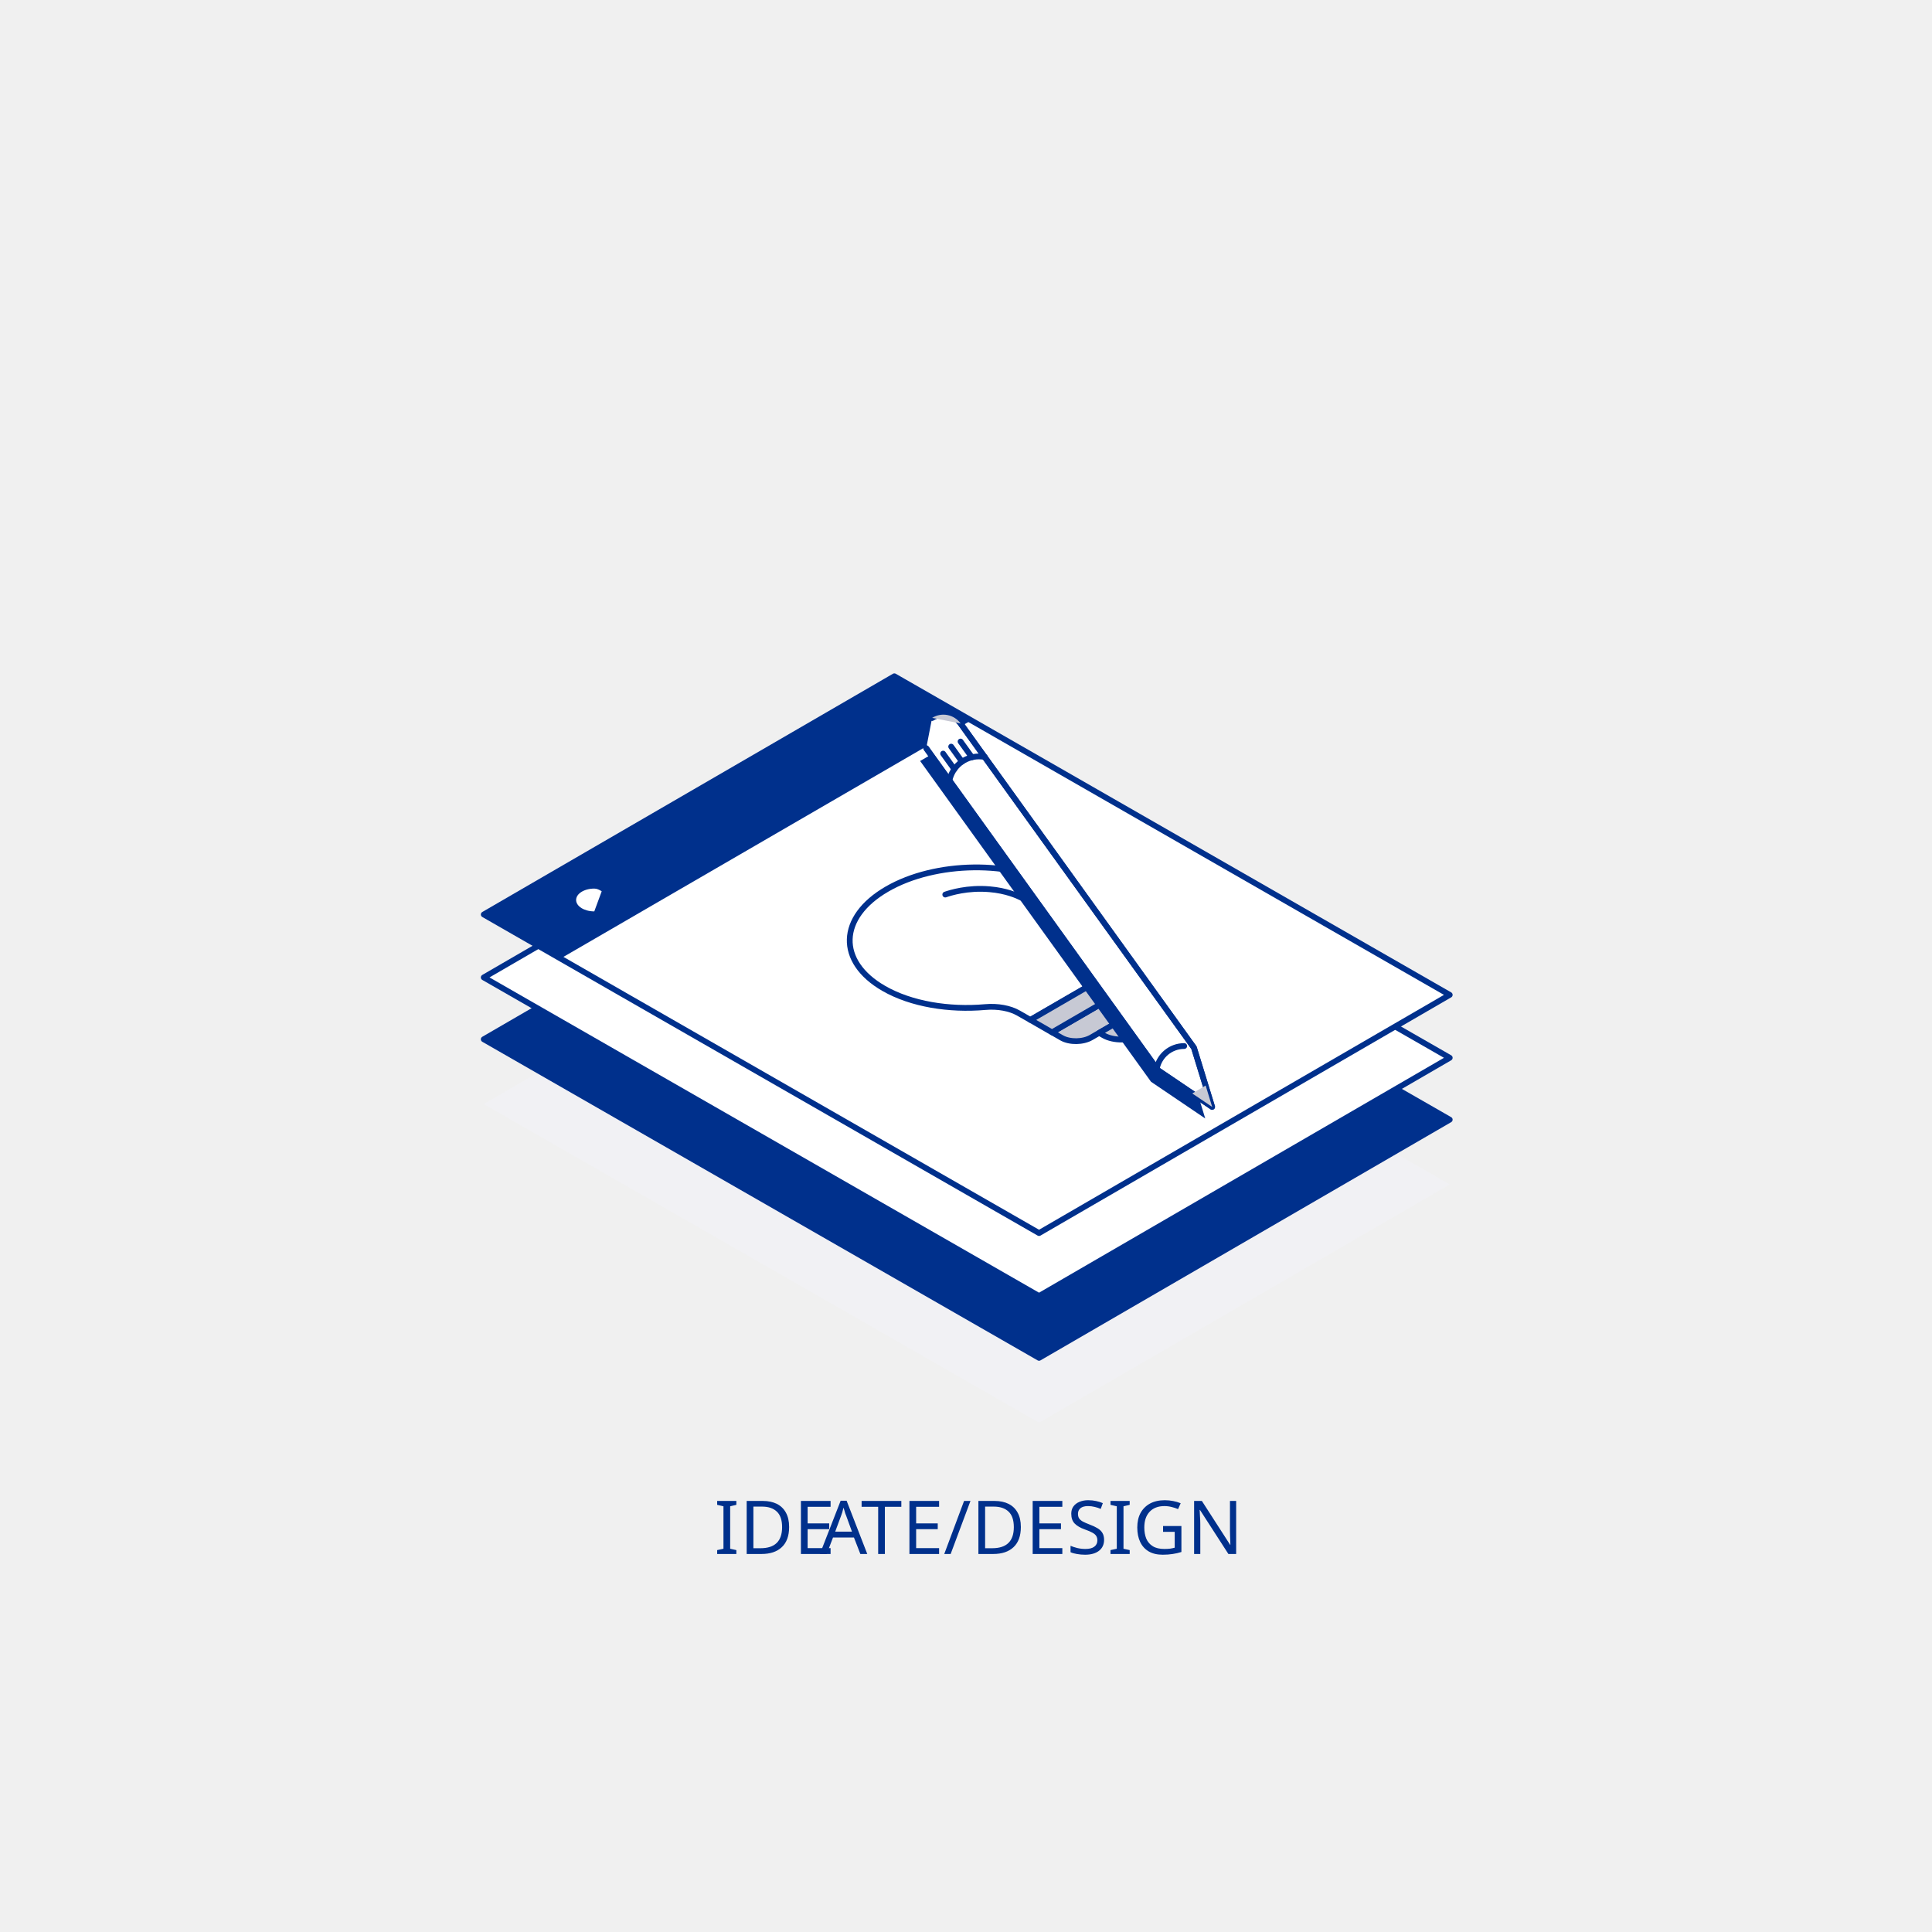
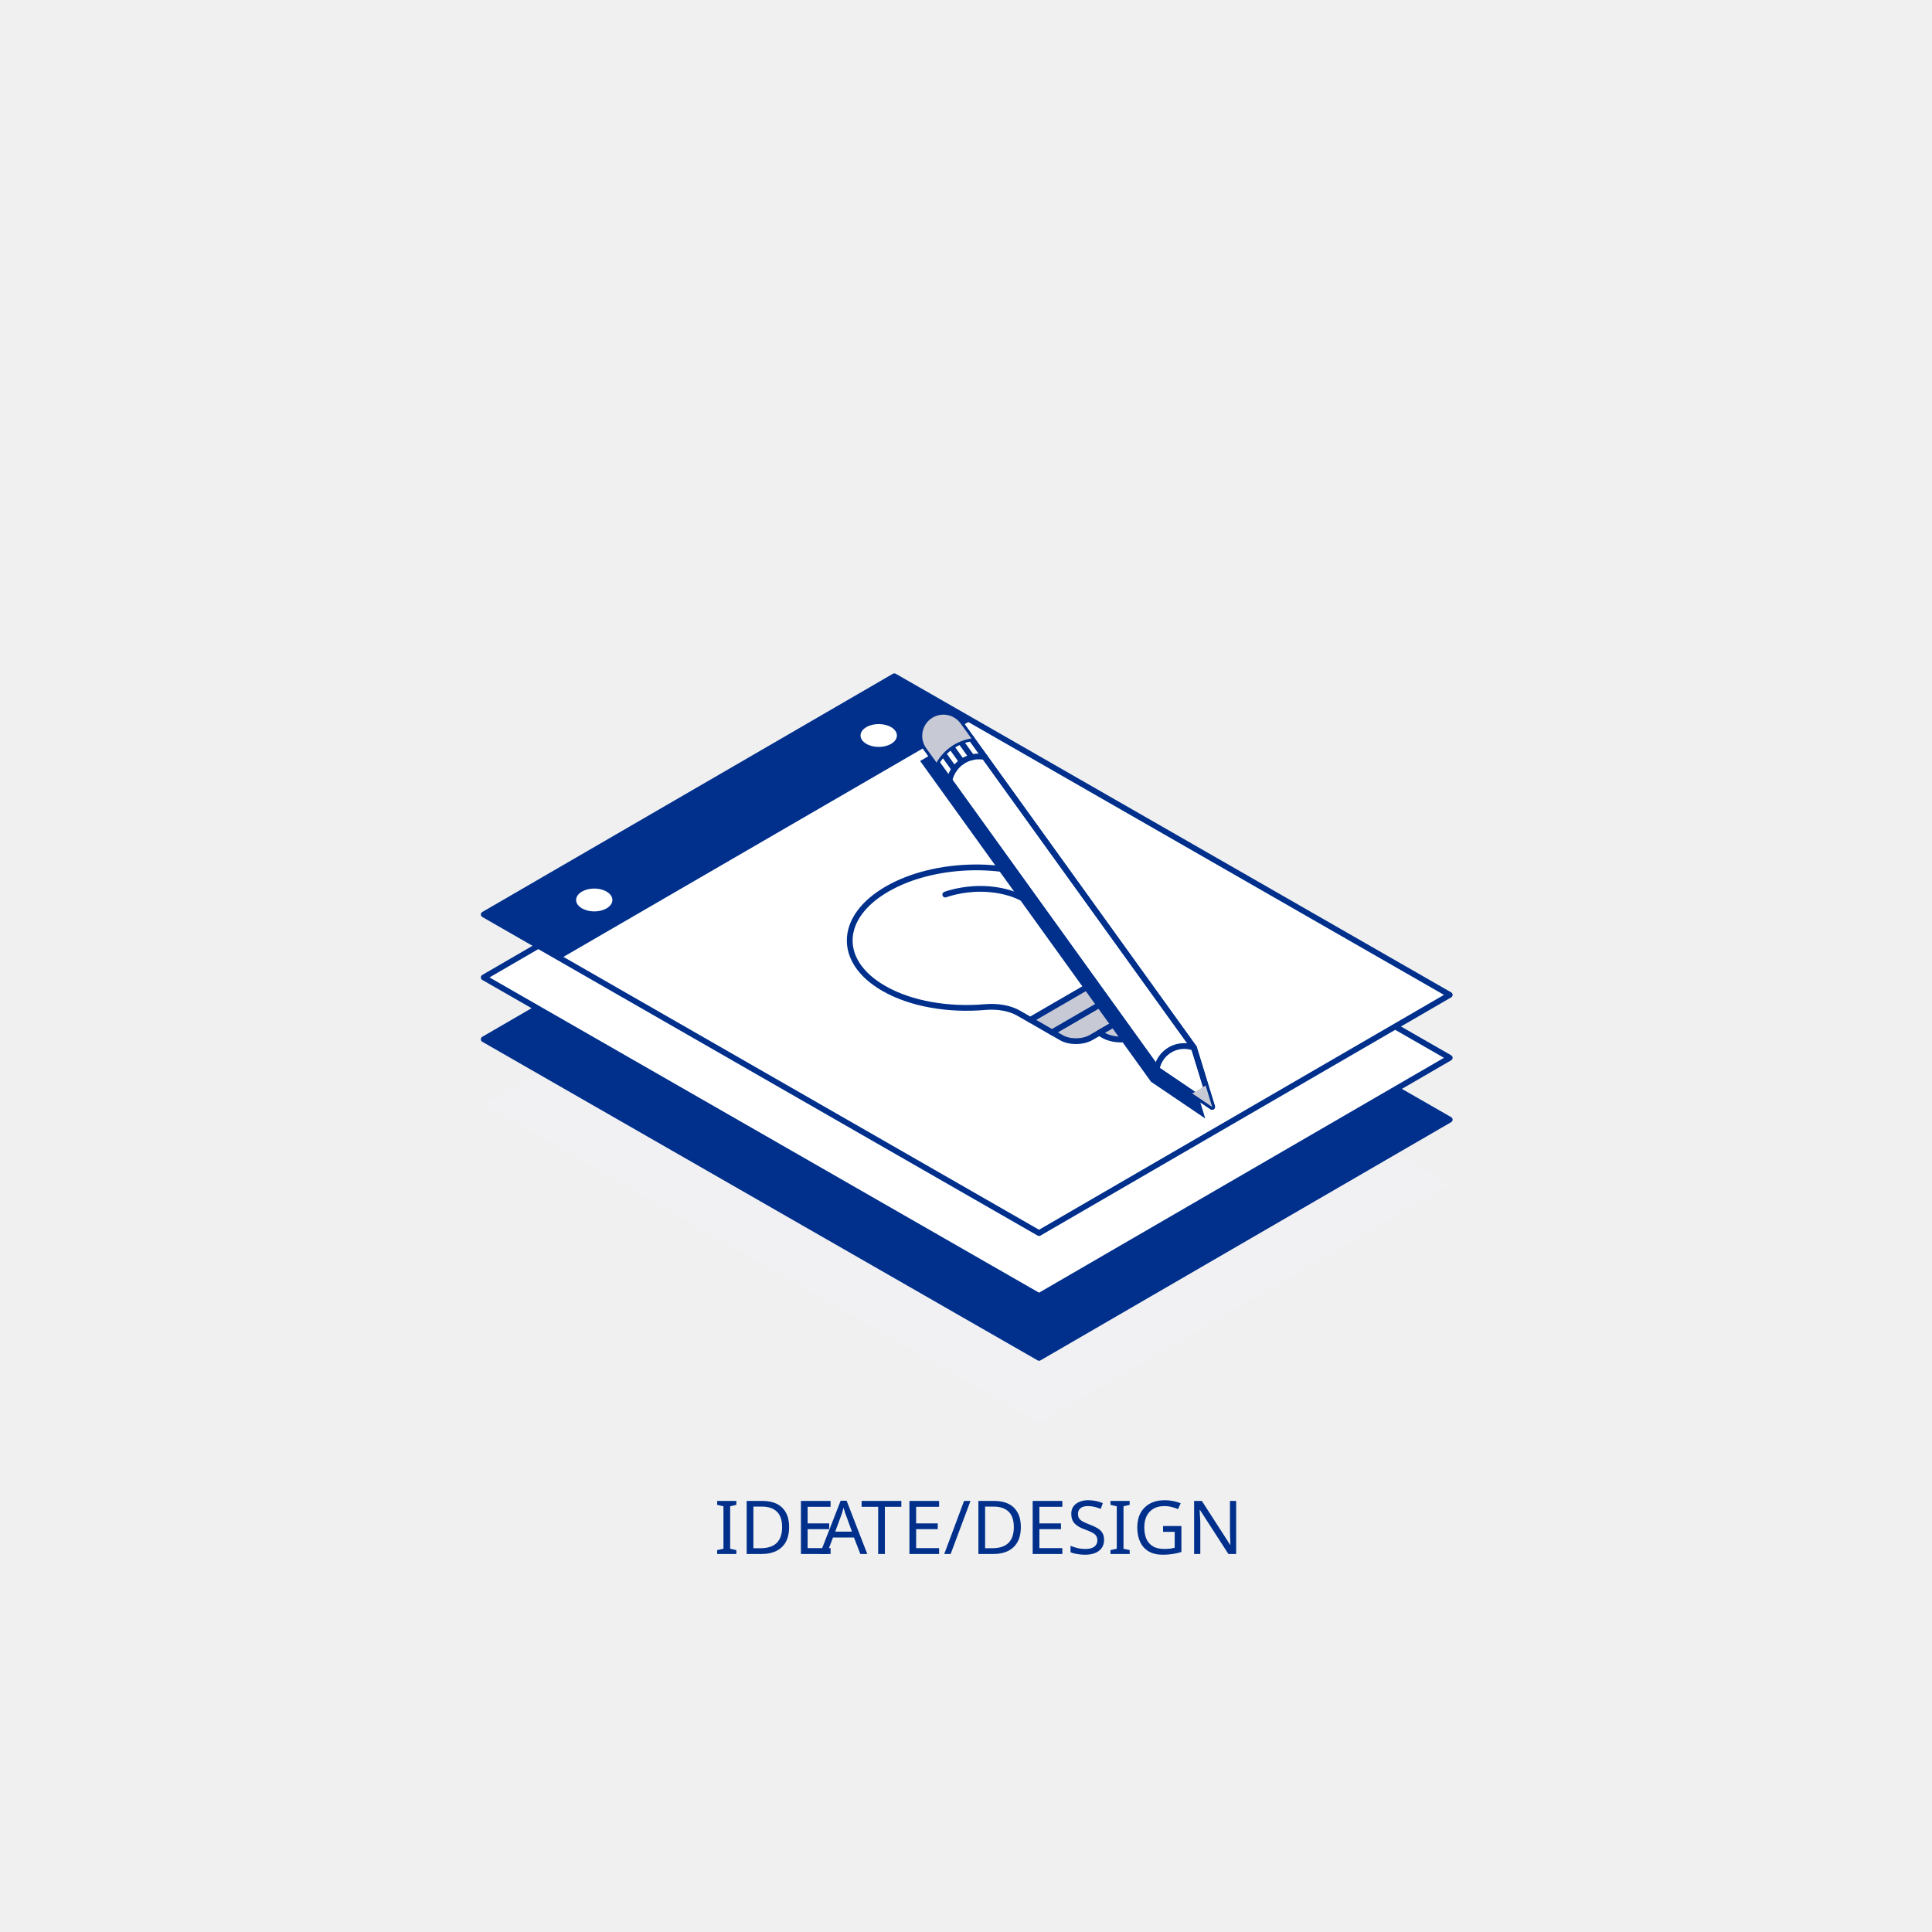
<svg xmlns="http://www.w3.org/2000/svg" id="Layer_1_copy_2" data-name="Layer 1 copy 2" viewBox="0 0 288 288">
  <defs>
    <style>
      .cls-1 {
        fill: #c7c9d4;
      }

      .cls-2 {
        fill: #fff;
      }

      .cls-3, .cls-4, .cls-5 {
        fill: #00308c;
      }

      .cls-3, .cls-6 {
        stroke: #00308c;
        stroke-linecap: round;
        stroke-linejoin: round;
        stroke-width: .86px;
      }

      .cls-7 {
        fill: #f1f1f4;
      }

      .cls-5 {
        font-family: DIN2014-Regular, 'DIN 2014';
        font-size: 11.08px;
      }

      .cls-8 {
        letter-spacing: -.03em;
      }

      .cls-6 {
        fill: none;
      }
    </style>
  </defs>
  <text class="cls-5" transform="translate(106.47 231.65)">
    <tspan x="0" y="0">IDE</tspan>
    <tspan class="cls-8" x="15.75" y="0">A</tspan>
    <tspan x="21.86" y="0">TE/DESIGN</tspan>
  </text>
  <polygon id="Pad_Shadow" data-name="Pad Shadow" class="cls-7" points="216.11 176.56 133.32 129.07 72.11 164.58 154.89 212.07 216.11 176.56" />
  <polygon id="Pad_Bottom" data-name="Pad Bottom" class="cls-3" points="216.11 166.905 133.32 119.415 72.11 154.923 154.89 202.415 216.11 166.905" />
  <g id="Pad_Middle" data-name="Pad Middle">
    <polygon class="cls-2" points="216.11 157.684 133.32 110.194 72.11 145.704 154.89 193.194 216.11 157.684" />
    <polygon class="cls-6" points="216.11 157.684 133.32 110.194 72.11 145.704 154.89 193.194 216.11 157.684" />
  </g>
  <g id="Pad_Top" data-name="Pad Top">
    <polygon class="cls-2" points="216.11 148.303 133.32 100.811 72.11 136.321 154.89 183.813 216.11 148.303" />
    <polygon class="cls-6" points="216.11 148.303 133.32 100.811 72.11 136.321 154.89 183.813 216.11 148.303" />
-     <path class="cls-4" d="M133.32,100.81l-61.22,35.51,11.46,6.57,61.22,-35.51,-11.46,-6.57ZM88.59,135.86c-1.49,0.00,-2.71,-0.76,-2.71,-1.70s1.21,-1.70,2.71,-1.70,2.70,2.70,1.70,-1.21,1.70,-2.70,1.70M130.99,111.34c-1.49,0.00,-2.71,-0.76,-2.71,-1.70s1.21,-1.70,2.71,-1.70,2.71,2.71,1.70,-1.21,1.70,-2.71,1.70" />
+     <path class="cls-4" d="M133.32,100.81l-61.22,35.51 11.46,6.57 61.22,-35.51 -11.46,-6.57ZM88.59,135.86c-1.49,0.00,-2.71,-0.76,-2.71,-1.70s1.21,-1.70,2.71,-1.70 2.70,0.76,2.70,1.70 -1.21,1.70,-2.70,1.70M130.99,111.34c-1.49,0.00,-2.71,-0.76,-2.71,-1.70s1.21,-1.70,2.71,-1.70 2.71,0.76,2.71,1.70 -1.21,1.70,-2.71,1.70" />
  </g>
  <g id="Bulb_One">
    <path class="cls-1" d="M169.33,146.63l1.44.83c1.2.69,1.16,1.83-.08,2.54l-8.02,4.65c-1.24.72-3.21.74-4.41.06l-1.44-.83,12.51-7.25Z" />
    <path class="cls-6" d="M169.33,146.63l1.44.83c1.2.69,1.16,1.83-.08,2.54l-8.02,4.65c-1.24.72-3.21.74-4.41.06l-1.44-.83,12.51-7.25Z" />
    <path class="cls-2" d="M157.87,132.22c4.08,2.34,5.7,5.58,4.89,8.7-.27,1.06.31,2.12,1.59,2.86l1.75,1-12.51,7.25-1.75-1c-1.28-.74-3.11-1.07-4.95-.91-5.42.48-11.05-.43-15.13-2.77-6.97-4-6.76-10.64.47-14.82,7.23-4.18,18.66-4.32,25.63-.32" />
    <path class="cls-6" d="M157.87,132.22c4.08,2.34,5.7,5.58,4.89,8.7-.27,1.06.31,2.12,1.59,2.86l1.75,1-12.51,7.25-1.75-1c-1.28-.74-3.11-1.07-4.95-.91-5.42.48-11.05-.43-15.13-2.77-6.97-4-6.76-10.64.47-14.82,7.23-4.18,18.66-4.32,25.63-.32Z" />
    <polygon class="cls-1" points="153.61 152.04 166.11 144.79 169.33 146.63 156.82 153.89 153.61 152.04" />
    <polygon class="cls-6" points="153.61 152.04 166.11 144.79 169.33 146.63 156.82 153.89 153.61 152.04" />
    <path class="cls-1" d="M169.52,150.69l.63.36c.76.43,1.12,1.01,1.11,1.59-.02.58-.42,1.17-1.2,1.62-1.56.91-4.06.94-5.57.07l-.63-.36,5.67-3.29Z" />
    <path class="cls-6" d="M169.52,150.69l.63.36c.76.43,1.12,1.01,1.11,1.59-.02.58-.42,1.17-1.2,1.62-1.56.91-4.06.94-5.57.07l-.63-.36,5.67-3.29Z" />
    <path class="cls-2" d="M140.91,133.35c.73-.25,3.31-1.08,6.62-.79,2.47.21,4.09.94,4.77,1.28" />
    <path class="cls-6" d="M140.91,133.35c.73-.25,3.31-1.08,6.62-.79,2.47.21,4.09.94,4.77,1.28" />
  </g>
  <g id="Pencil">
    <polygon class="cls-4" points="142.66 110.249 137.162 113.439 171.582 161.257 179.662 166.729 176.96 157.907 142.66 110.249" />
-     <path class="cls-2" d="M138.07,111.54l34.54,47.99,8.08,5.47,-2.71,-8.82,-34.79,-48.33c-0.97,-1.35,-2.82,-1.72,-4.24,-0.84,-1.55,-1.96,3.04,-0.89,4.53" />
-     <path class="cls-6" d="M138.07,111.54l34.54,47.99,8.08,5.47,-2.71,-8.82,-34.79,-48.33c-0.97,-1.35,-2.82,-1.72,-4.24,-0.84,-1.55,-1.96,3.04,-0.89,4.53Z" />
-     <path class="cls-6" d="M172.44,159.29c0.37,-1.92,2.06,-3.36,4.09,-3.36,0.00,1.00,0.09,1.46" />
-     <path class="cls-6" d="M146.80,112.84c-0.28,-0.05,-0.57,-0.08,-0.86,-0.08,-2.17,0.00,-3.98,1.53,-4.41,3.58" />
-     <path class="cls-6" d="M144.81,110.08c-2.23,-4.12,1.71,-5.20,3.60" />
+     <path class="cls-2" d="M138.07,111.54l34.54,47.99 8.08,5.47 -2.71,-8.82 -34.79,-48.33c-0.97,-1.35,-2.82,-1.72,-4.24,-0.84 -1.55,0.97,-1.96,3.04,-0.89,4.53" />
+     <path class="cls-6" d="M138.07,111.54l34.54,47.99 8.08,5.47 -2.71,-8.82 -34.79,-48.33c-0.97,-1.35,-2.82,-1.72,-4.24,-0.84 -1.55,0.97,-1.96,3.04,-0.89,4.53Z" />
+     <path class="cls-6" d="M172.44,159.29c0.37,-1.92,2.06,-3.36,4.09,-3.36 0.51,0.00,1.00,0.09,1.46,0.26" />
+     <path class="cls-6" d="M146.80,112.84c-0.28,-0.05,-0.57,-0.08,-0.86,-0.08 -2.17,0.00,-3.98,1.53,-4.41,3.58" />
+     <path class="cls-6" d="M144.81,110.08c-2.23,0.35,-4.12,1.71,-5.20,3.60" />
    <line class="cls-6" x1="143.19" y1="110.54" x2="144.88" y2="112.89" />
    <line class="cls-6" x1="141.79" y1="111.30" x2="143.40" y2="113.54" />
    <line class="cls-6" x1="140.59" y1="112.34" x2="142.26" y2="114.66" />
-     <path class="cls-6" d="M138.07,111.54l34.54,47.99,8.08,5.47,-2.71,-8.82,-34.79,-48.33c-0.97,-1.35,-2.82,-1.72,-4.24,-0.84,-1.55,-1.96,3.04,-0.89,4.53Z" />
+     <path class="cls-6" d="M138.07,111.54l34.54,47.99 8.08,5.47 -2.71,-8.82 -34.79,-48.33c-0.97,-1.35,-2.82,-1.72,-4.24,-0.84 -1.55,0.97,-1.96,3.04,-0.89,4.53Z" />
    <polygon class="cls-1" points="180.7 165.009 179.722 161.817 177.732 162.999 180.7 165.009" />
-     <path class="cls-1" d="M143.20,107.85c-0.97,-1.35,-2.82,-1.72,-4.24,-0.84,-1.55,-1.96,3.04,-0.89,4.53l1.54,2.14c1.07,-1.89,2.97,-3.25,5.20,-3.60l-1.61,-2.23Z" />
+     <path class="cls-1" d="M143.20,107.85c-0.97,-1.35,-2.82,-1.72,-4.24,-0.84 -1.55,0.97,-1.96,3.04,-0.89,4.53l1.54,2.14c1.07,-1.89,2.97,-3.25,5.20,-3.60l-1.61,-2.23Z" />
  </g>
</svg>
